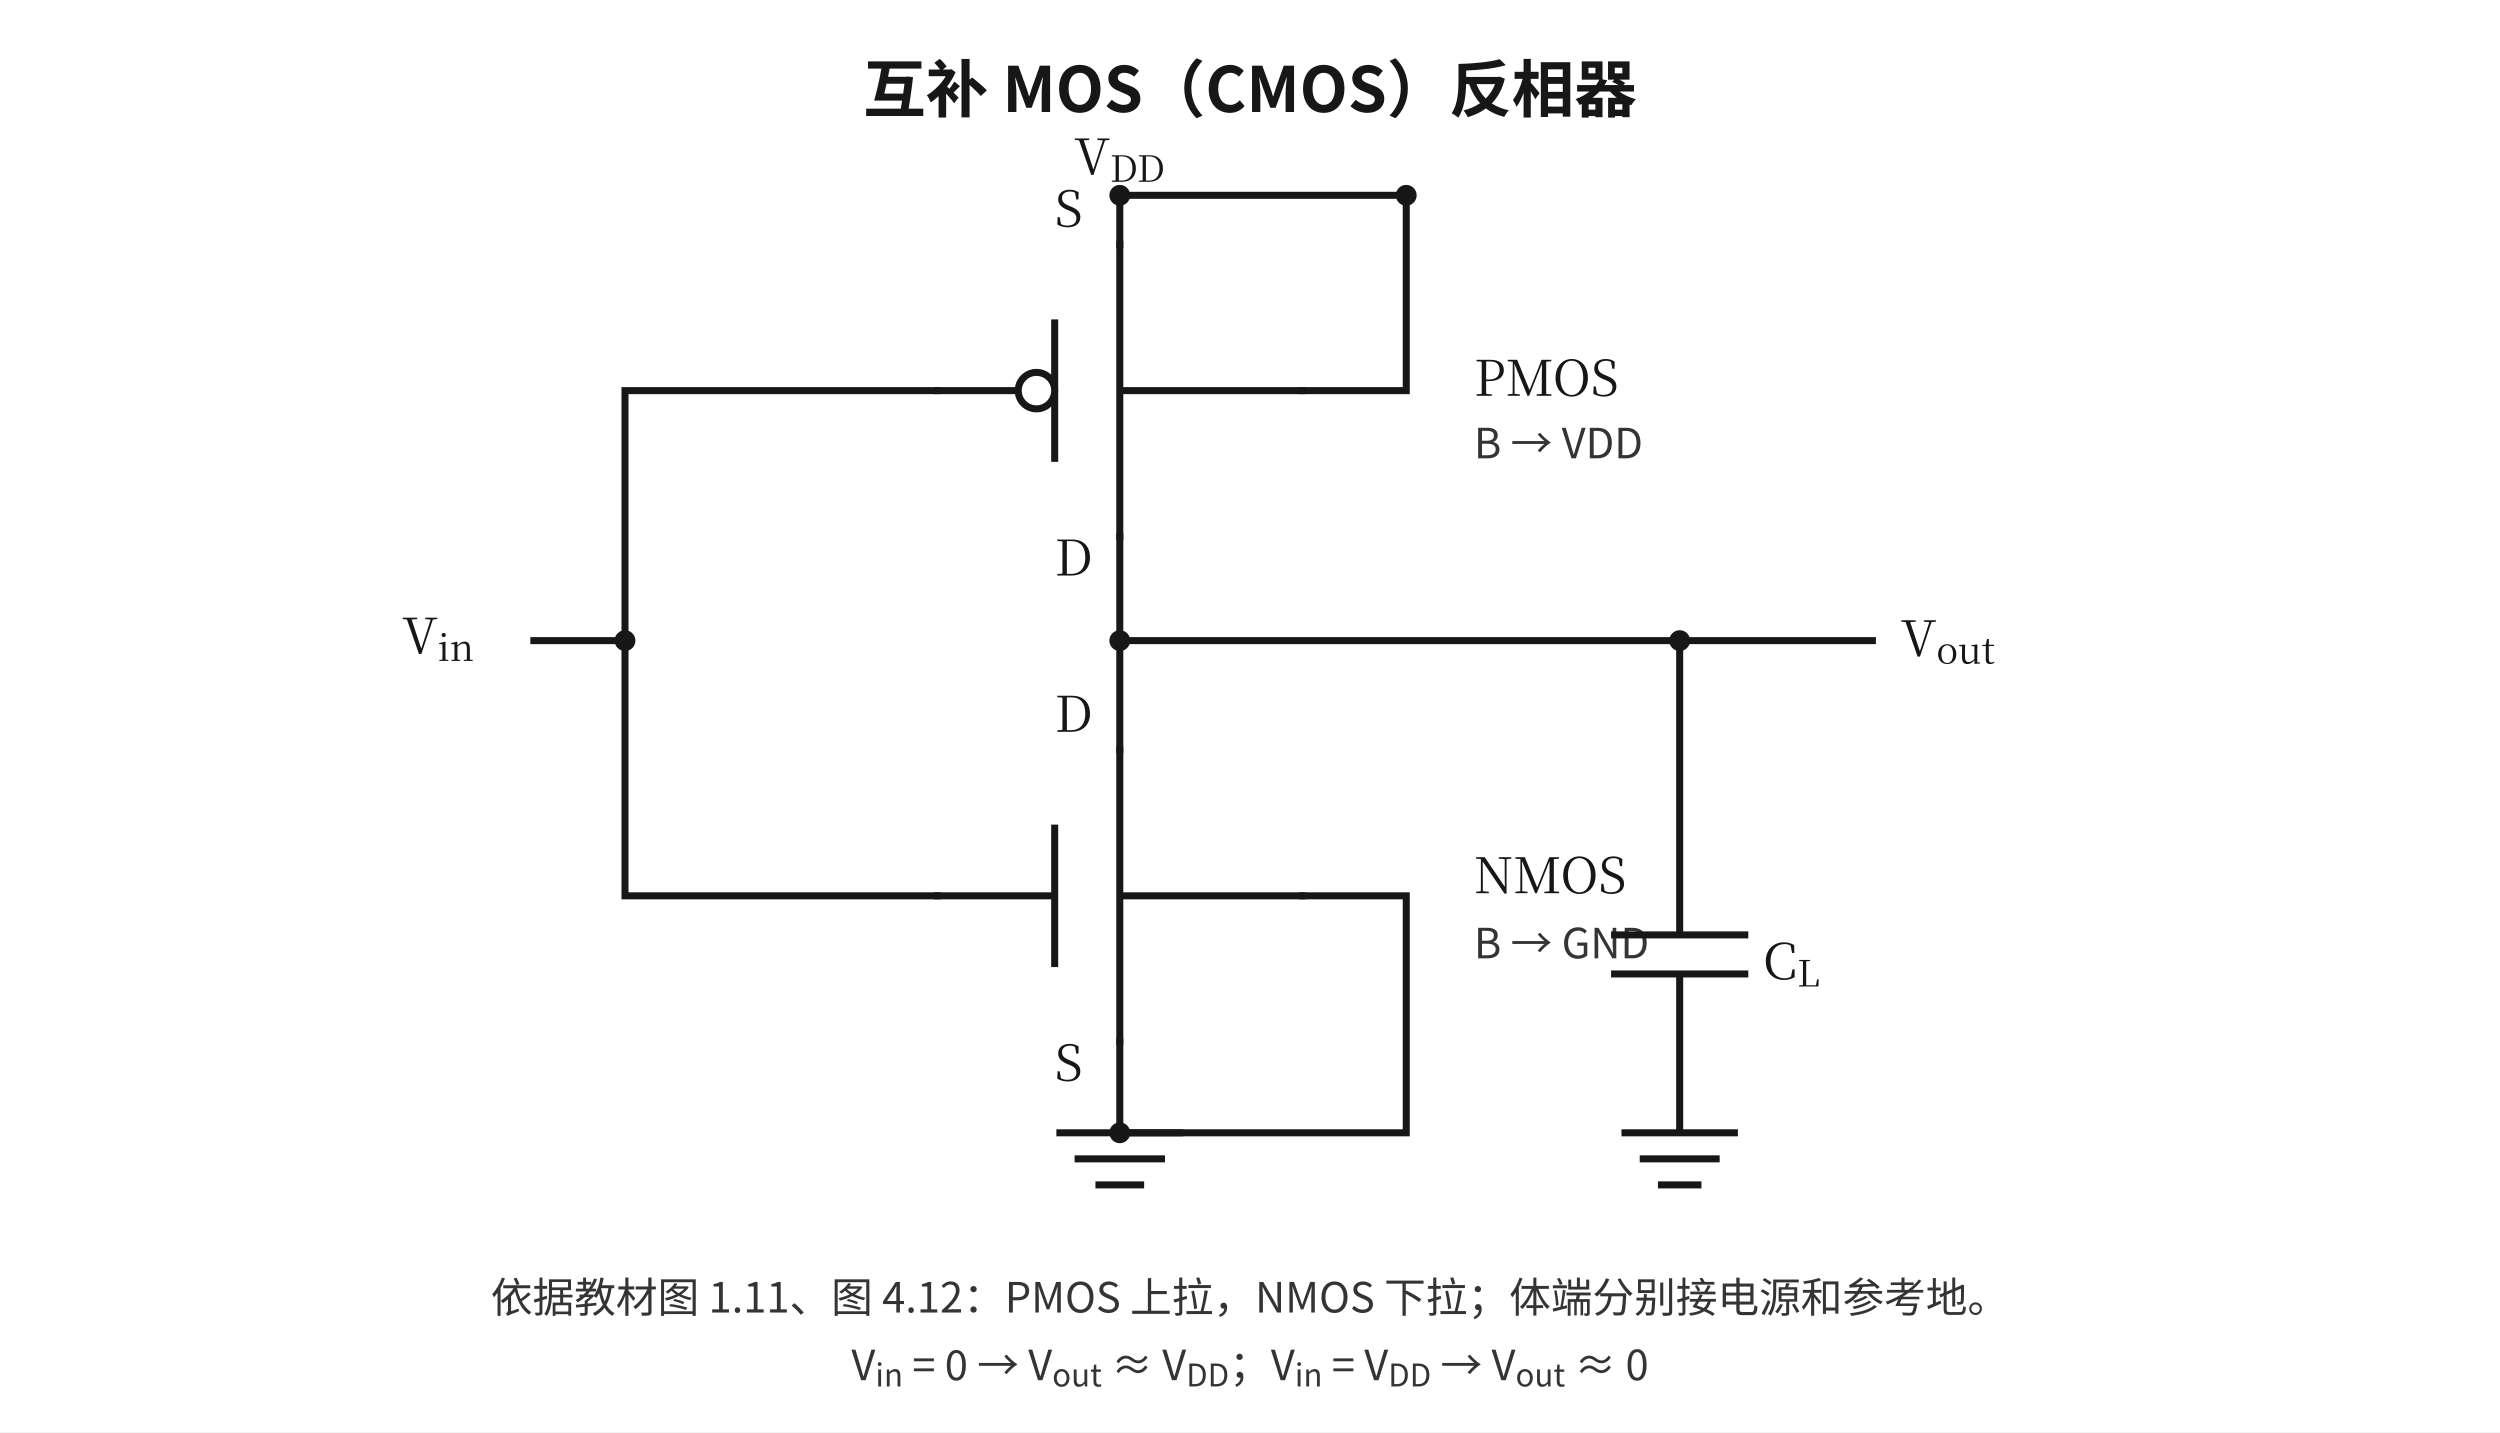
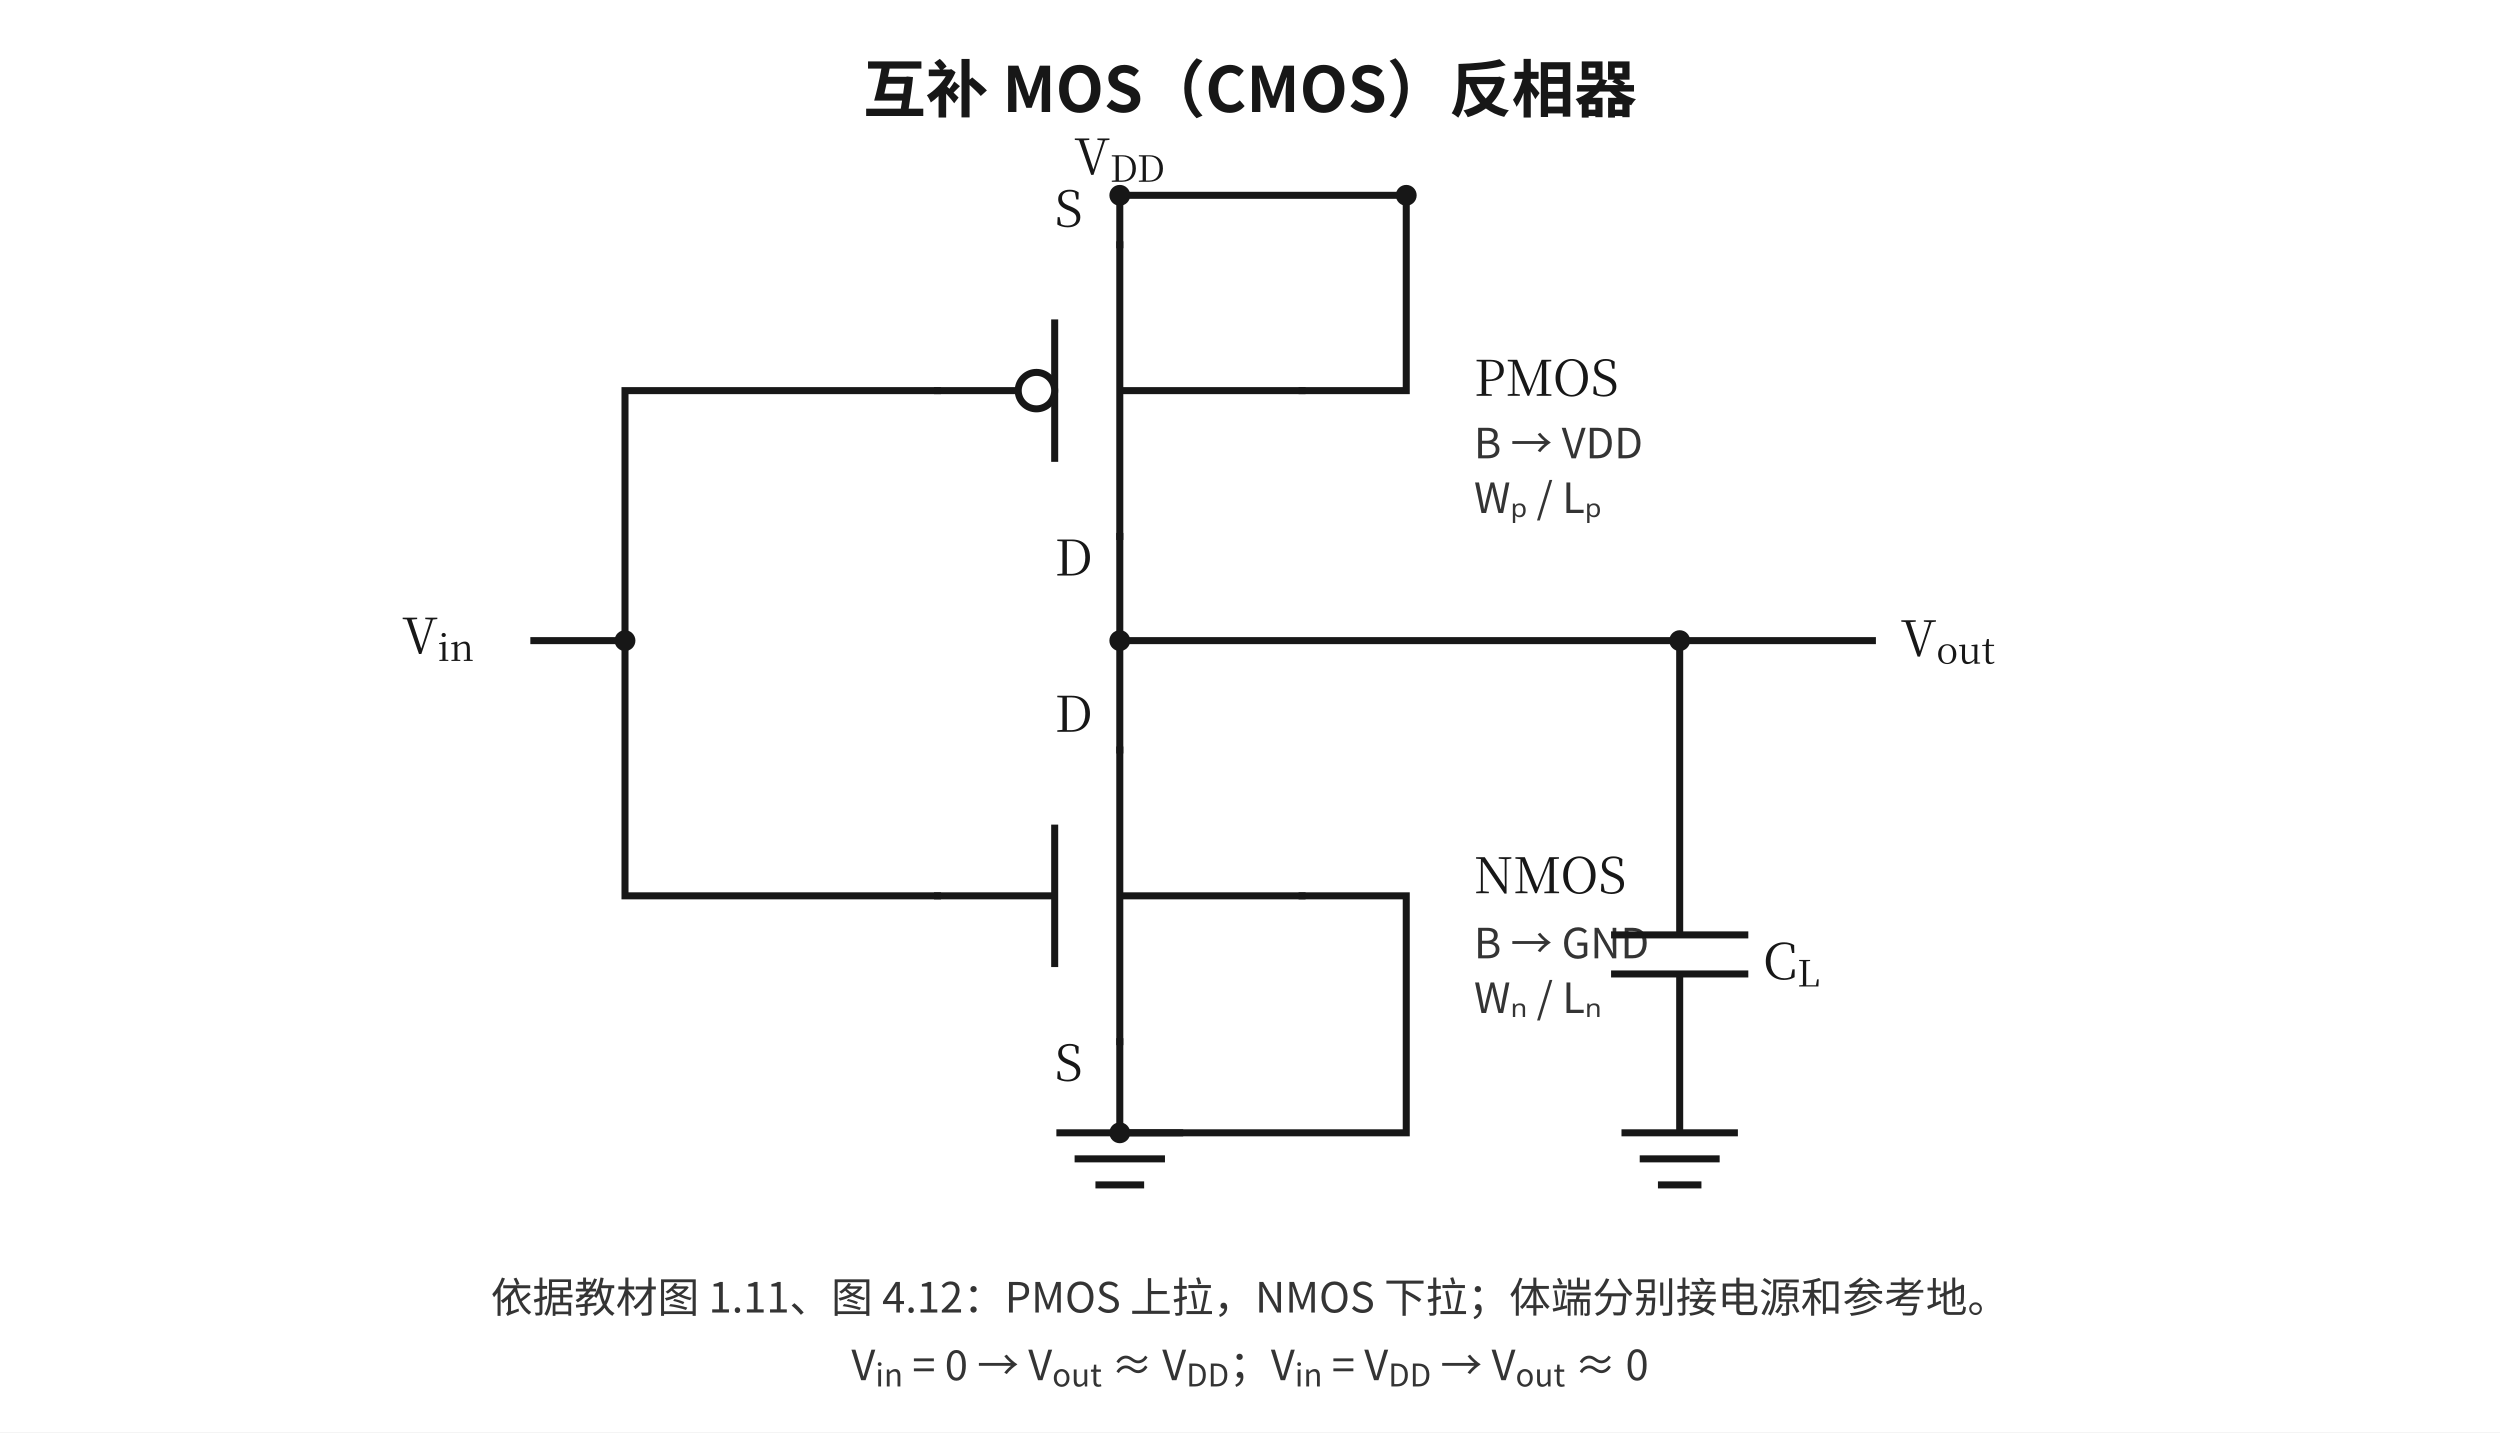
<svg xmlns="http://www.w3.org/2000/svg" xmlns:xlink="http://www.w3.org/1999/xlink" viewBox="0 0 960 550" width="960" height="550" role="img" aria-labelledby="ttl desc">
  <style>
 .wire{fill:none;stroke:#171717;stroke-width:2.7;stroke-linecap:square;stroke-linejoin:miter}
 .node{fill:#171717}
 .label{fill:#171717;font:19px Georgia,"Noto Serif CJK SC",serif}
 .head{fill:#171717;font:bold 24px "Noto Sans CJK SC","Microsoft YaHei",sans-serif}
 .caption{fill:#343434;font:16px "Noto Sans CJK SC","Microsoft YaHei",sans-serif}
</style>
  <rect width="960" height="550" fill="white" />
  <defs>
    <g id="nmos4" class="wire">
      <path d="M0 -26 V26 M-25 -26 V26 M-70 0 H-25 M0 -56 V-26 M0 26 V56 M0 0 H70" />
    </g>
    <g id="pmos4" class="wire">
      <path d="M0 -26 V26 M-25 -26 V26 M-70 0 H-39 M0 -56 V-26 M0 26 V56 M0 0 H70" />
      <circle cx="-32" cy="0" r="7" fill="white" />
    </g>
  </defs>
  <text x="480" y="43" text-anchor="middle" class="head">互补 MOS（CMOS）反相器</text>
  <g class="wire" id="vdd-net" data-net="VDD">
    <path d="M430 94 V75 H540 V150 H500" />
  </g>
  <g class="wire" id="gnd-net" data-net="GND">
    <path d="M430 400 V435 H540 V344 H500" />
    <path d="M407 435 H453 M414 445 H446 M422 455 H438" />
  </g>
  <g id="pmos-device" data-device="pmos4">
    <use href="#pmos4" xlink:href="#pmos4" x="430" y="150" />
    <text class="label" x="566" y="152">PMOS</text>
    <text class="caption" x="566" y="176">B → VDD</text>
+     <text class="caption" x="566" y="197">Wₚ / Lₚ</text>
    <text class="label" x="405" y="87">S</text>
    <text class="label" x="405" y="221">D</text>
  </g>
  <g id="nmos-device" data-device="nmos4">
    <use href="#nmos4" xlink:href="#nmos4" x="430" y="344" />
    <text class="label" x="566" y="343">NMOS</text>
    <text class="caption" x="566" y="368">B → GND</text>
+     <text class="caption" x="566" y="389">Wₙ / Lₙ</text>
    <text class="label" x="405" y="281">D</text>
    <text class="label" x="405" y="415">S</text>
  </g>
  <g class="wire" id="vin-net" data-net="Vin">
    <path d="M205 246 H240 V150 H360 M240 246 V344 H360" />
  </g>
  <circle class="node" cx="240" cy="246" r="4" />
  <text class="label" x="182" y="251" text-anchor="end">V<tspan baseline-shift="sub" font-size="14">in</tspan>
  </text>
  <g class="wire" id="vout-net" data-net="Vout">
    <path d="M430 206 V288 M430 246 H719" />
  </g>
  <circle class="node" cx="430" cy="246" r="4" />
  <text class="label" x="730" y="252">V<tspan baseline-shift="sub" font-size="14">out</tspan>
  </text>
  <text class="label" x="430" y="67" text-anchor="middle">V<tspan baseline-shift="sub" font-size="14">DD</tspan>
  </text>
  <circle class="node" cx="430" cy="75" r="4" />
  <circle class="node" cx="540" cy="75" r="4" />
  <circle class="node" cx="430" cy="435" r="4" />
  <g id="output-load">
    <path class="wire" d="M645 246 V359 M620 359 H670 M620 374 H670 M645 374 V435 M624 435 H666 M631 445 H659 M638 455 H652" />
    <circle class="node" cx="645" cy="246" r="4" />
    <text class="label" x="677" y="376">C<tspan baseline-shift="sub" font-size="14">L</tspan>
    </text>
  </g>
  <text class="caption" x="480" y="504" text-anchor="middle">依据教材图 1.11、图 4.12：PMOS 上拉，NMOS 下拉；体端分别接电源和参考地。</text>
  <text class="caption" x="480" y="530" text-anchor="middle">V<tspan baseline-shift="sub" font-size="12">in</tspan> = 0 → V<tspan baseline-shift="sub" font-size="12">out</tspan> ≈ V<tspan baseline-shift="sub" font-size="12">DD</tspan>；V<tspan baseline-shift="sub" font-size="12">in</tspan> = V<tspan baseline-shift="sub" font-size="12">DD</tspan> → V<tspan baseline-shift="sub" font-size="12">out</tspan> ≈ 0</text>
</svg>
